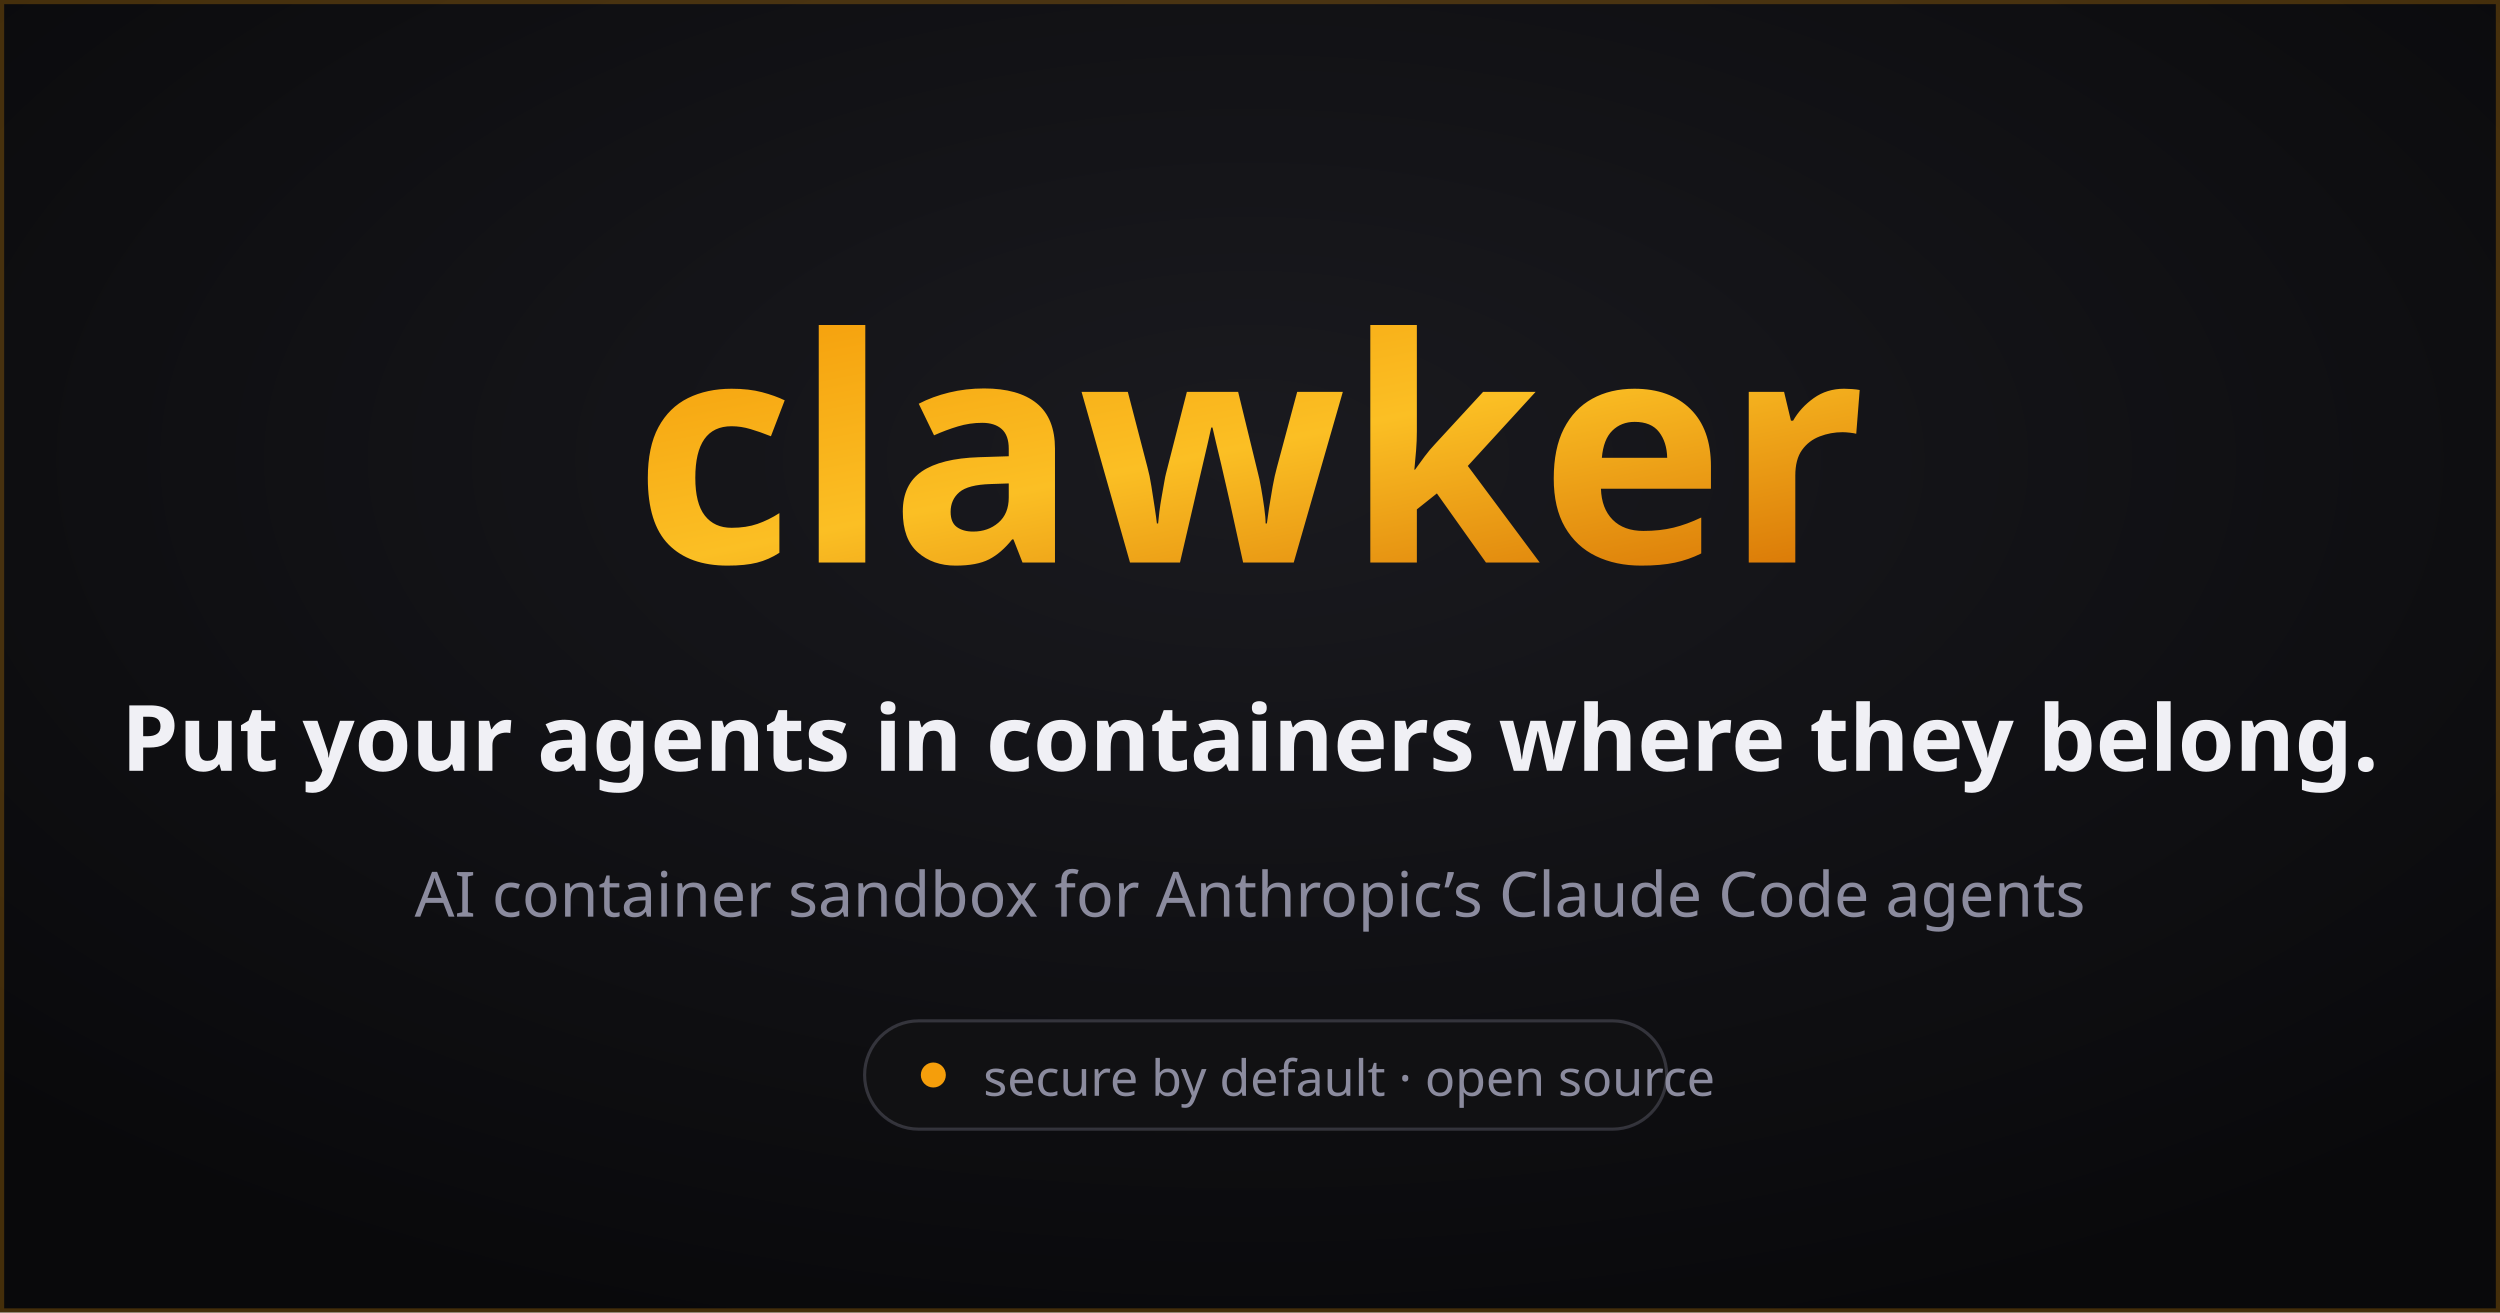
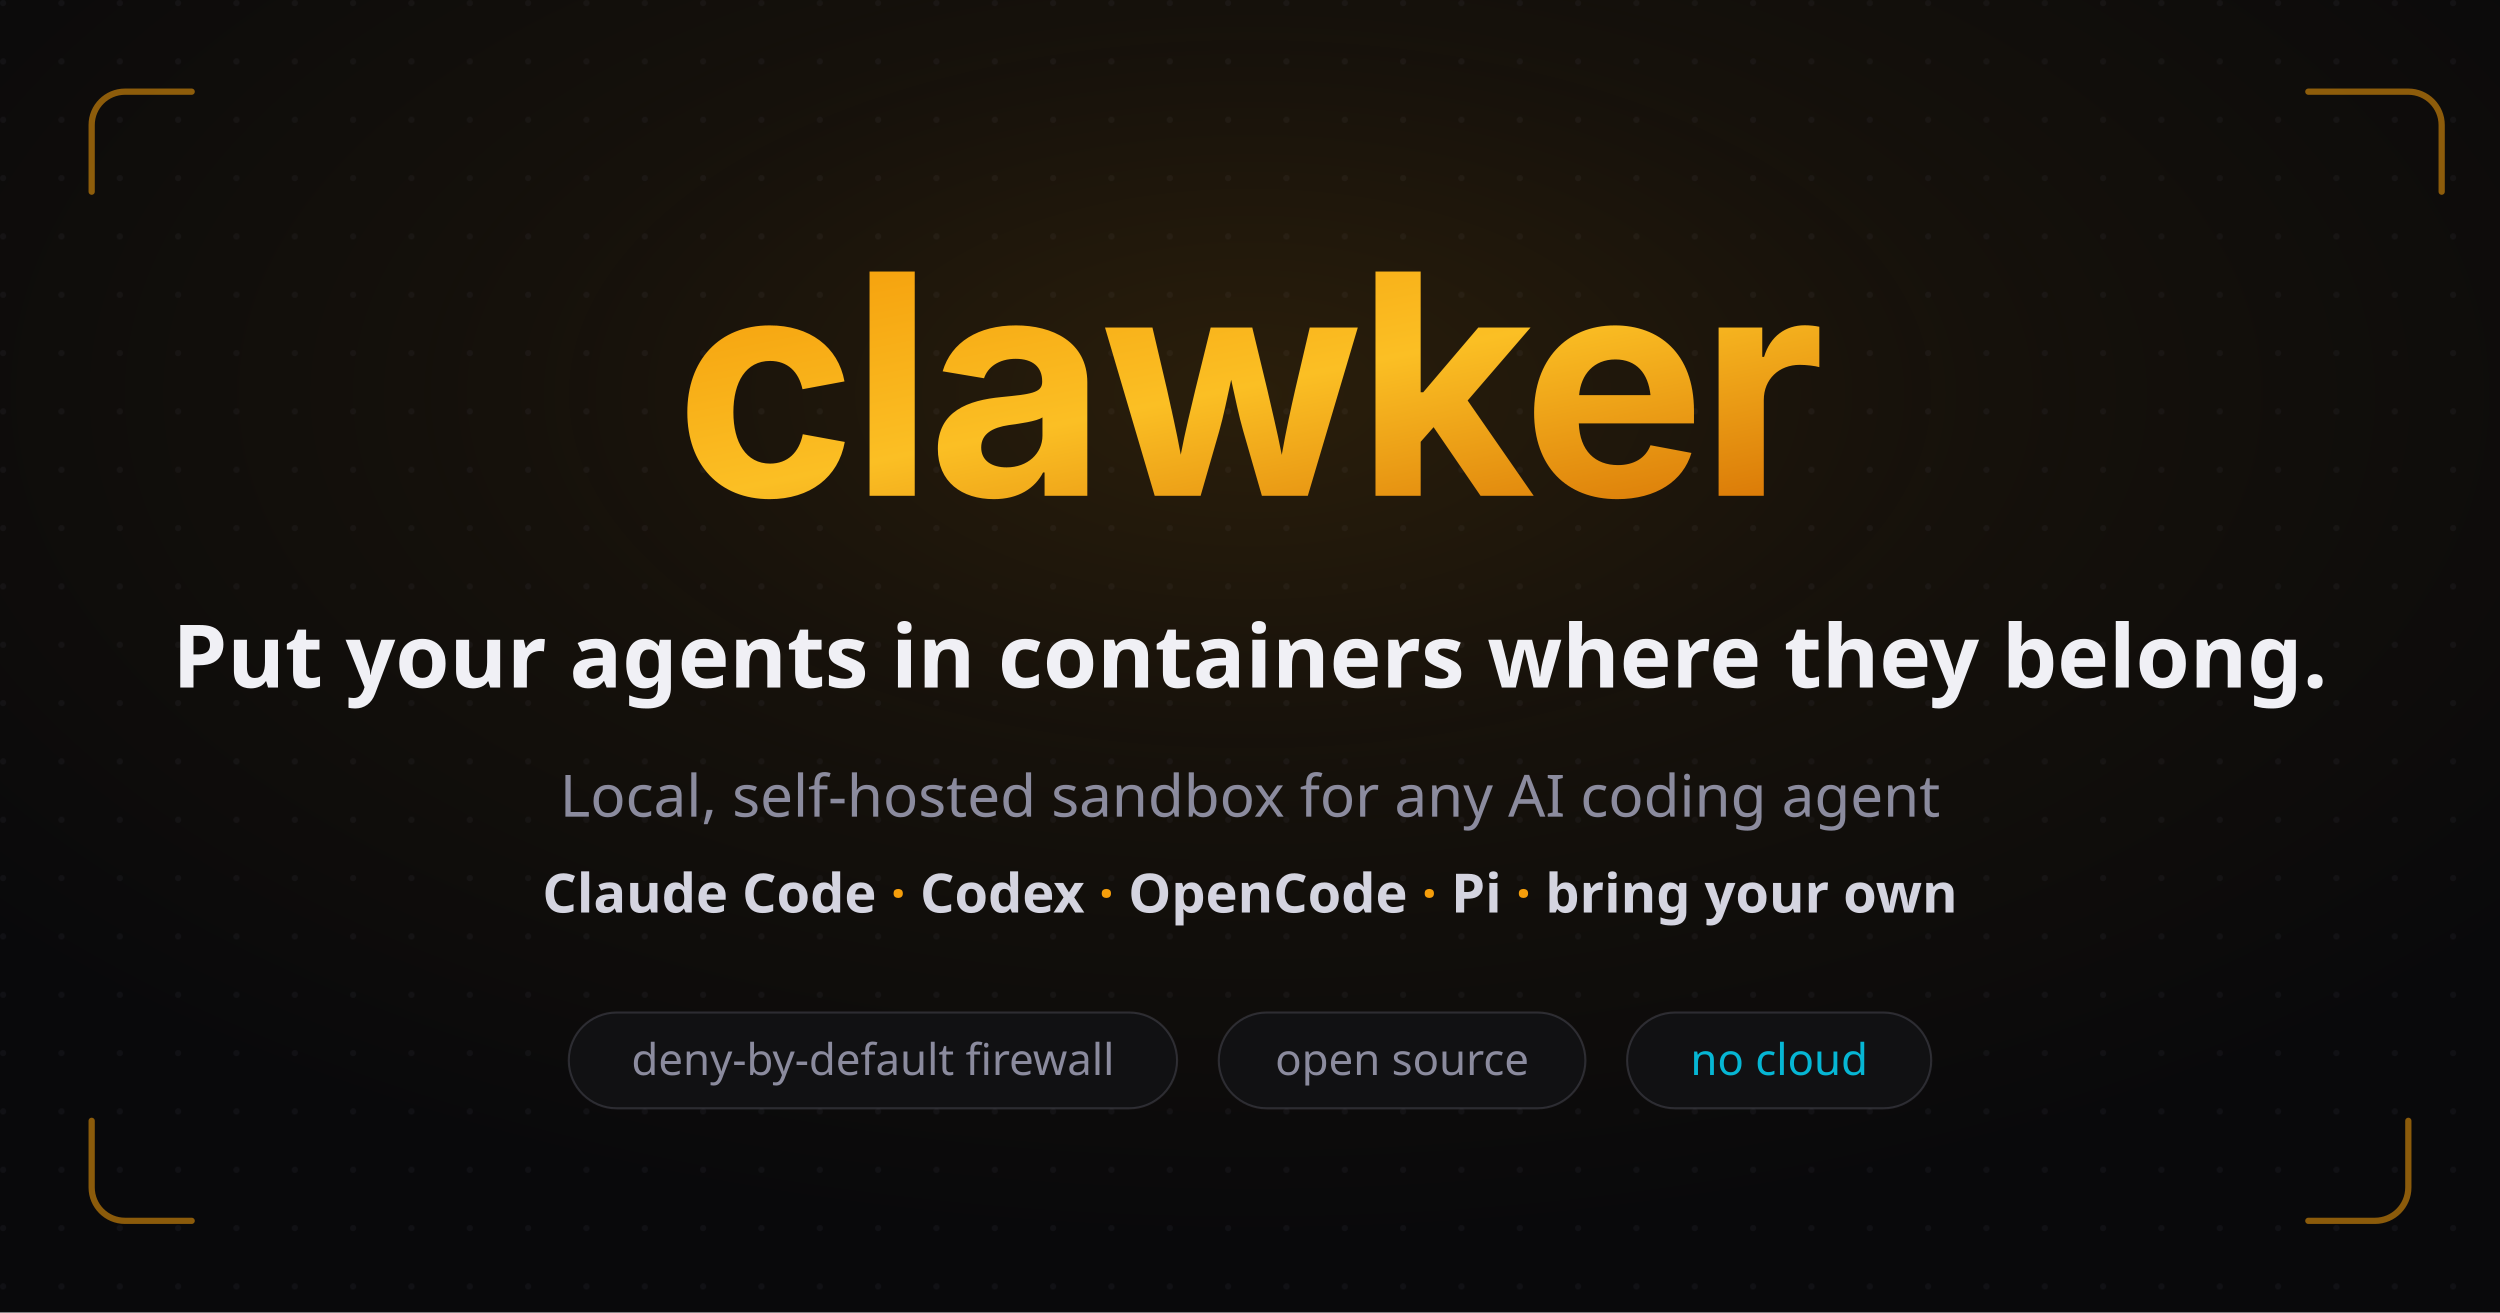
<svg xmlns="http://www.w3.org/2000/svg" width="1200" height="630" viewBox="0 0 1200 630">
  <defs>
    <linearGradient id="logo" x1="0%" y1="0%" x2="100%" y2="100%">
      <stop offset="0%" stop-color="#f59e0b" />
      <stop offset="50%" stop-color="#fbbf24" />
      <stop offset="100%" stop-color="#d97706" />
    </linearGradient>
-     <radialGradient id="glow" cx="50%" cy="35%" r="70%">
-       <stop offset="0%" stop-color="#1a1a1f" />
-       <stop offset="100%" stop-color="#09090b" />
+     <radialGradient id="glow" cx="50%" cy="30%" r="65%">
+       <stop offset="0%" stop-color="#f59e0b" stop-opacity="0.14" />
+       <stop offset="45%" stop-color="#f59e0b" stop-opacity="0.05" />
+       <stop offset="100%" stop-color="#f59e0b" stop-opacity="0" />
    </radialGradient>
+     <pattern id="dots" width="28" height="28" patternUnits="userSpaceOnUse">
+       <circle cx="1.5" cy="1.5" r="1.5" fill="#8b8b9e" fill-opacity="0.07" />
+     </pattern>
  </defs>
+   <rect width="1200" height="630" fill="#09090b" />
+   <rect width="1200" height="630" fill="url(#dots)" />
  <rect width="1200" height="630" fill="url(#glow)" />
-   <rect x="1" y="1" width="1198" height="628" fill="none" stroke="rgba(245,158,11,0.25)" stroke-width="2" />
-   <text x="600" y="270" text-anchor="middle" font-family="Outfit" font-weight="bold" font-size="150" fill="url(#logo)">clawker</text>
-   <text x="600" y="370" text-anchor="middle" font-family="Outfit" font-weight="bold" font-size="44" fill="#f0f0f5">Put your agents in containers where they belong.</text>
-   <text x="600" y="440" text-anchor="middle" font-family="Outfit" font-size="30" fill="#8b8b9e">AI container sandbox for Anthropic’s Claude Code agents</text>
-   <rect x="415" y="490" width="385" height="52" rx="26" fill="#111113" stroke="rgba(139,139,158,0.3)" stroke-width="1.5" />
-   <circle cx="448" cy="516" r="6" fill="#f59e0b" />
-   <text x="472" y="526" font-family="Outfit" font-size="24" fill="#8b8b9e">secure by default · open source</text>
+   <g stroke="#f59e0b" stroke-opacity="0.55" stroke-width="3" fill="none" stroke-linecap="round">
+     <path d="M44 92 V60 a16 16 0 0 1 16 -16 H92" />
+     <path d="M1108 44 h48 a16 16 0 0 1 16 16 V92" />
+     <path d="M1156 538 v32 a16 16 0 0 1 -16 16 h-32" />
+     <path d="M92 586 H60 a16 16 0 0 1 -16 -16 v-32" />
+   </g>
+   <text x="600" y="238" text-anchor="middle" font-family="Inter" font-weight="700" font-size="148" letter-spacing="-3" fill="url(#logo)">clawker</text>
+   <text x="600" y="330" text-anchor="middle" font-family="Clash Display" font-weight="600" font-size="42" fill="#f0f0f5">Put your agents in containers where they belong.</text>
+   <text x="600" y="392" text-anchor="middle" font-family="Satoshi" font-weight="500" font-size="28" fill="#8b8b9e">Local, self-hosted sandbox for any AI coding agent</text>
+   <text x="600" y="438" text-anchor="middle" font-family="Satoshi" font-weight="700" font-size="26" fill="#d4d4e0">Claude Code <tspan fill="#f59e0b">·</tspan> Codex <tspan fill="#f59e0b">·</tspan> OpenCode <tspan fill="#f59e0b">·</tspan> Pi <tspan fill="#f59e0b">·</tspan> bring your own</text>
+   <g font-family="Satoshi" font-weight="500" font-size="21" text-anchor="middle">
+     <rect x="273" y="486" width="292" height="46" rx="23" fill="#111113" stroke="#8b8b9e" stroke-opacity="0.25" />
+     <text x="419" y="516" fill="#8b8b9e">deny-by-default firewall</text>
+     <rect x="585" y="486" width="176" height="46" rx="23" fill="#111113" stroke="#8b8b9e" stroke-opacity="0.25" />
+     <text x="673" y="516" fill="#8b8b9e">open source</text>
+     <rect x="781" y="486" width="146" height="46" rx="23" fill="#111113" stroke="#8b8b9e" stroke-opacity="0.25" />
+     <text x="854" y="516" fill="#06b6d4">no cloud</text>
+   </g>
</svg>
